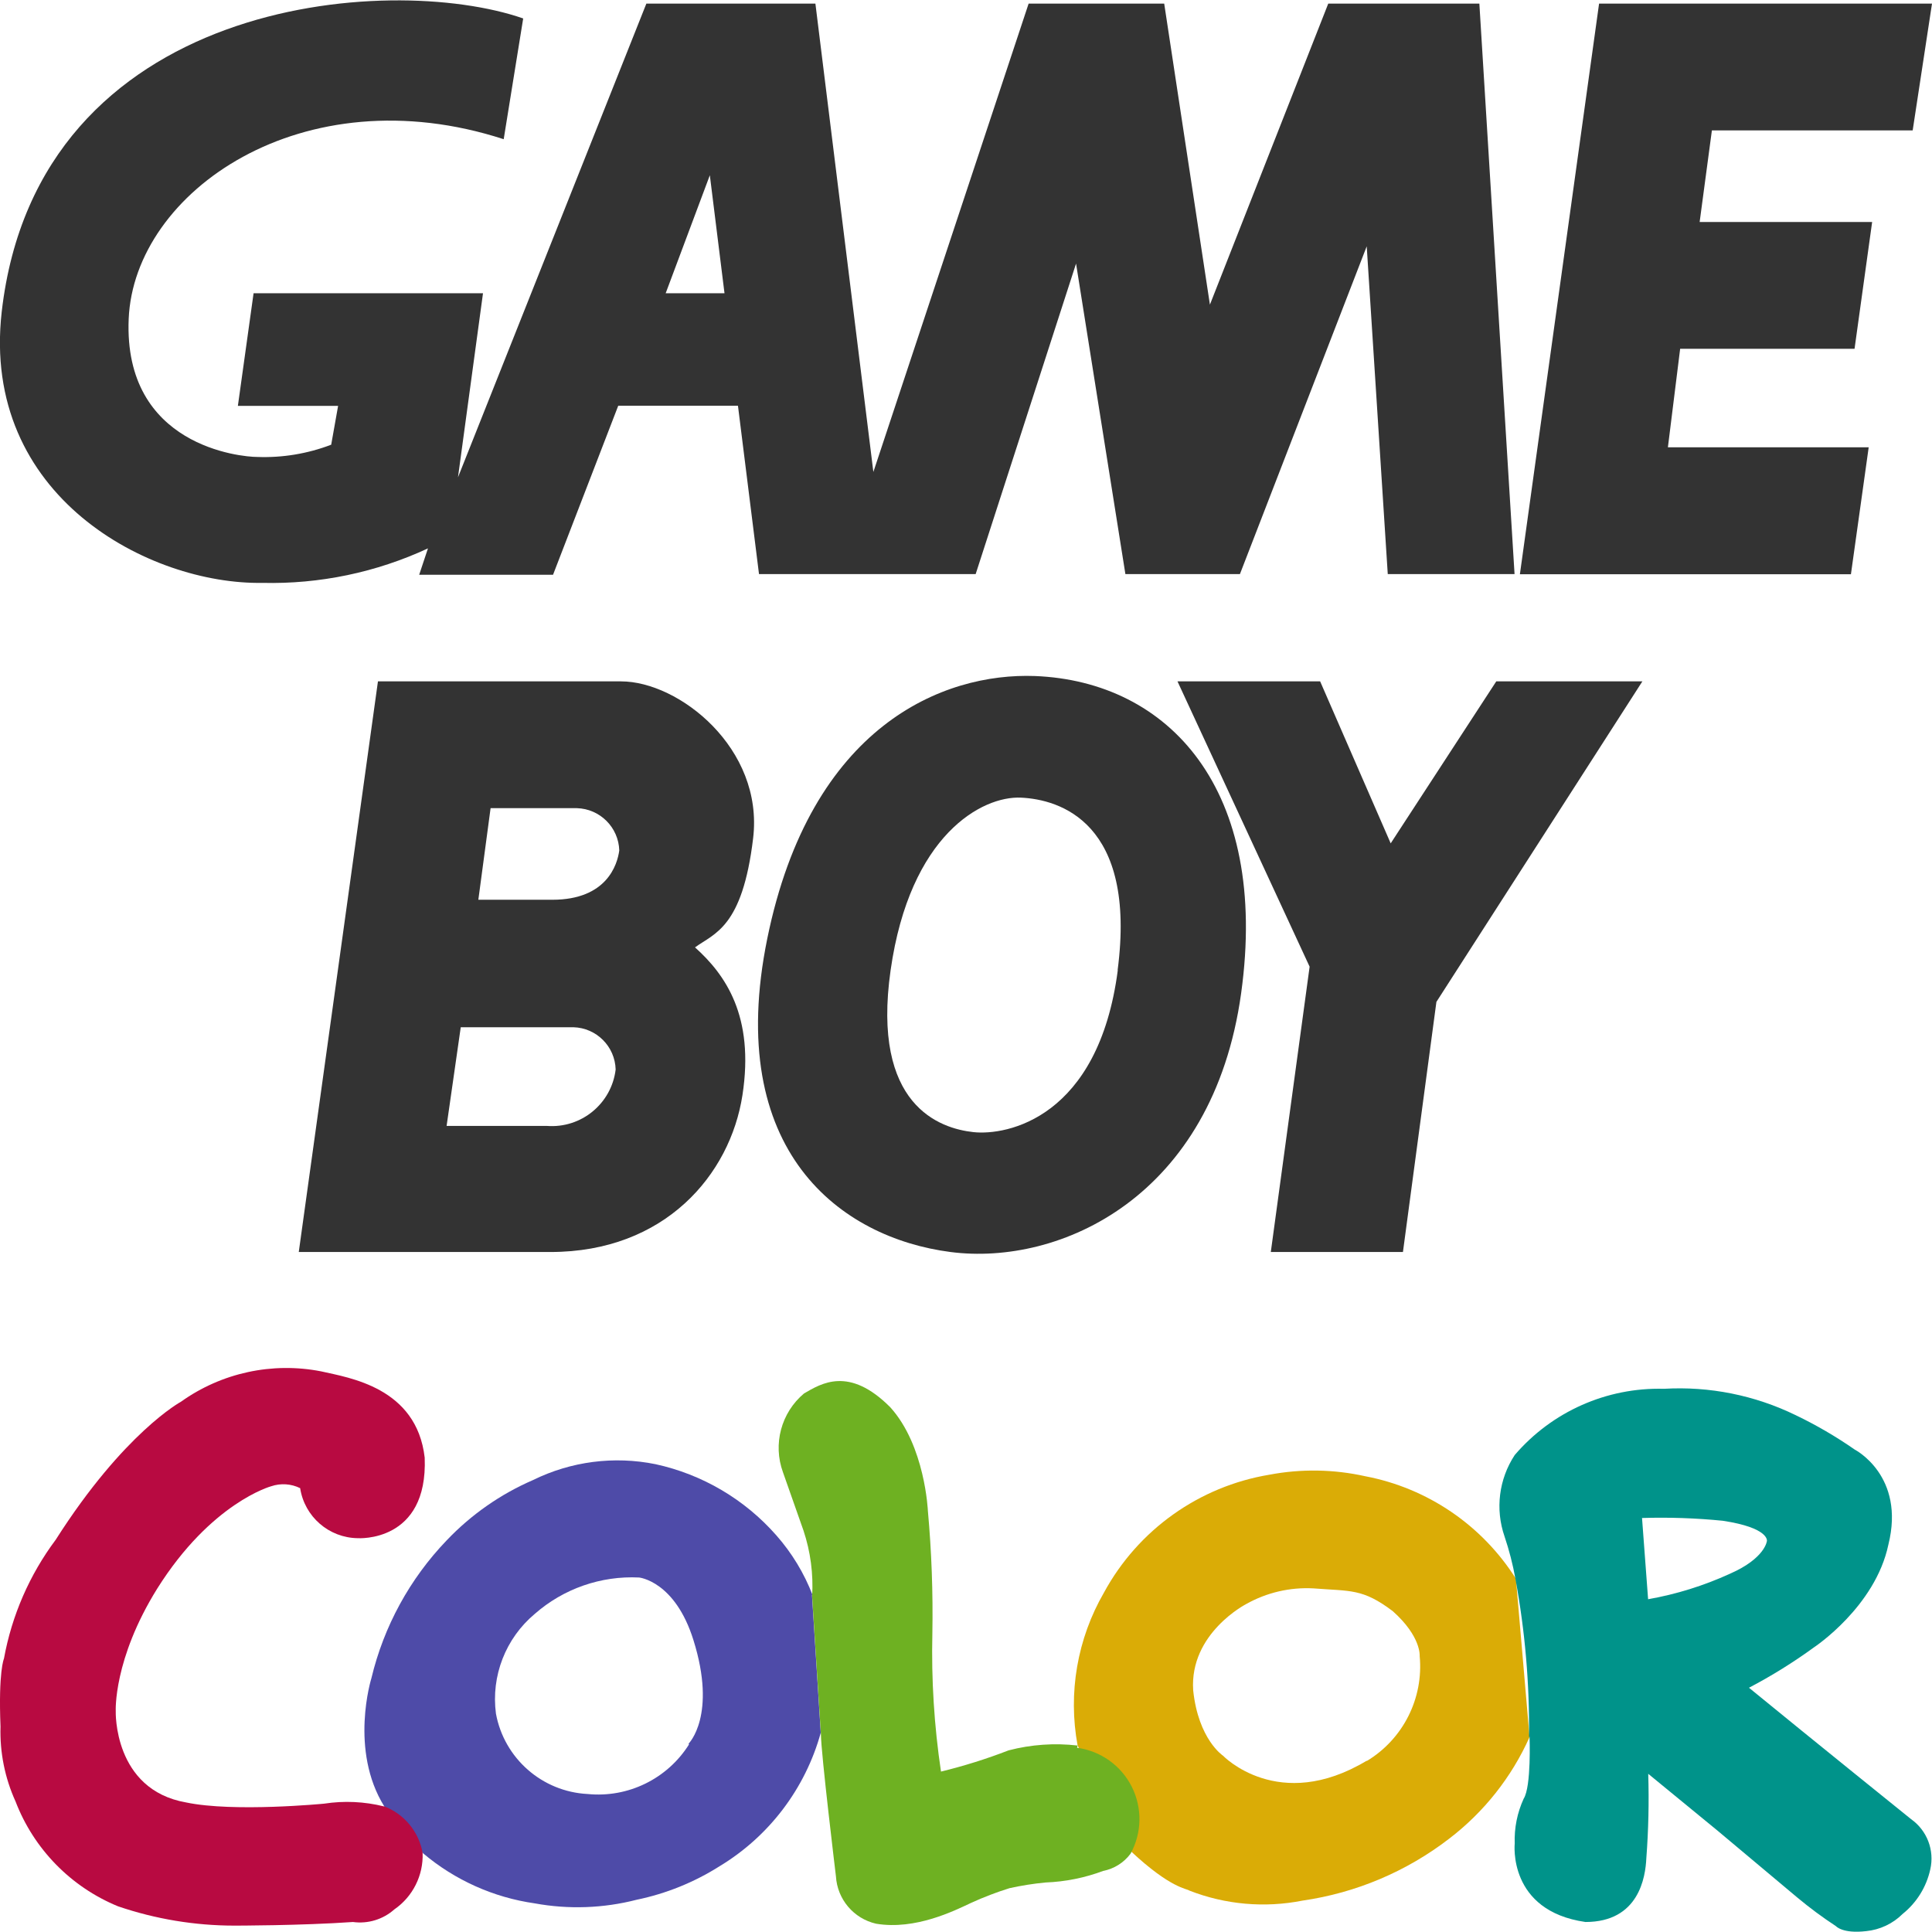
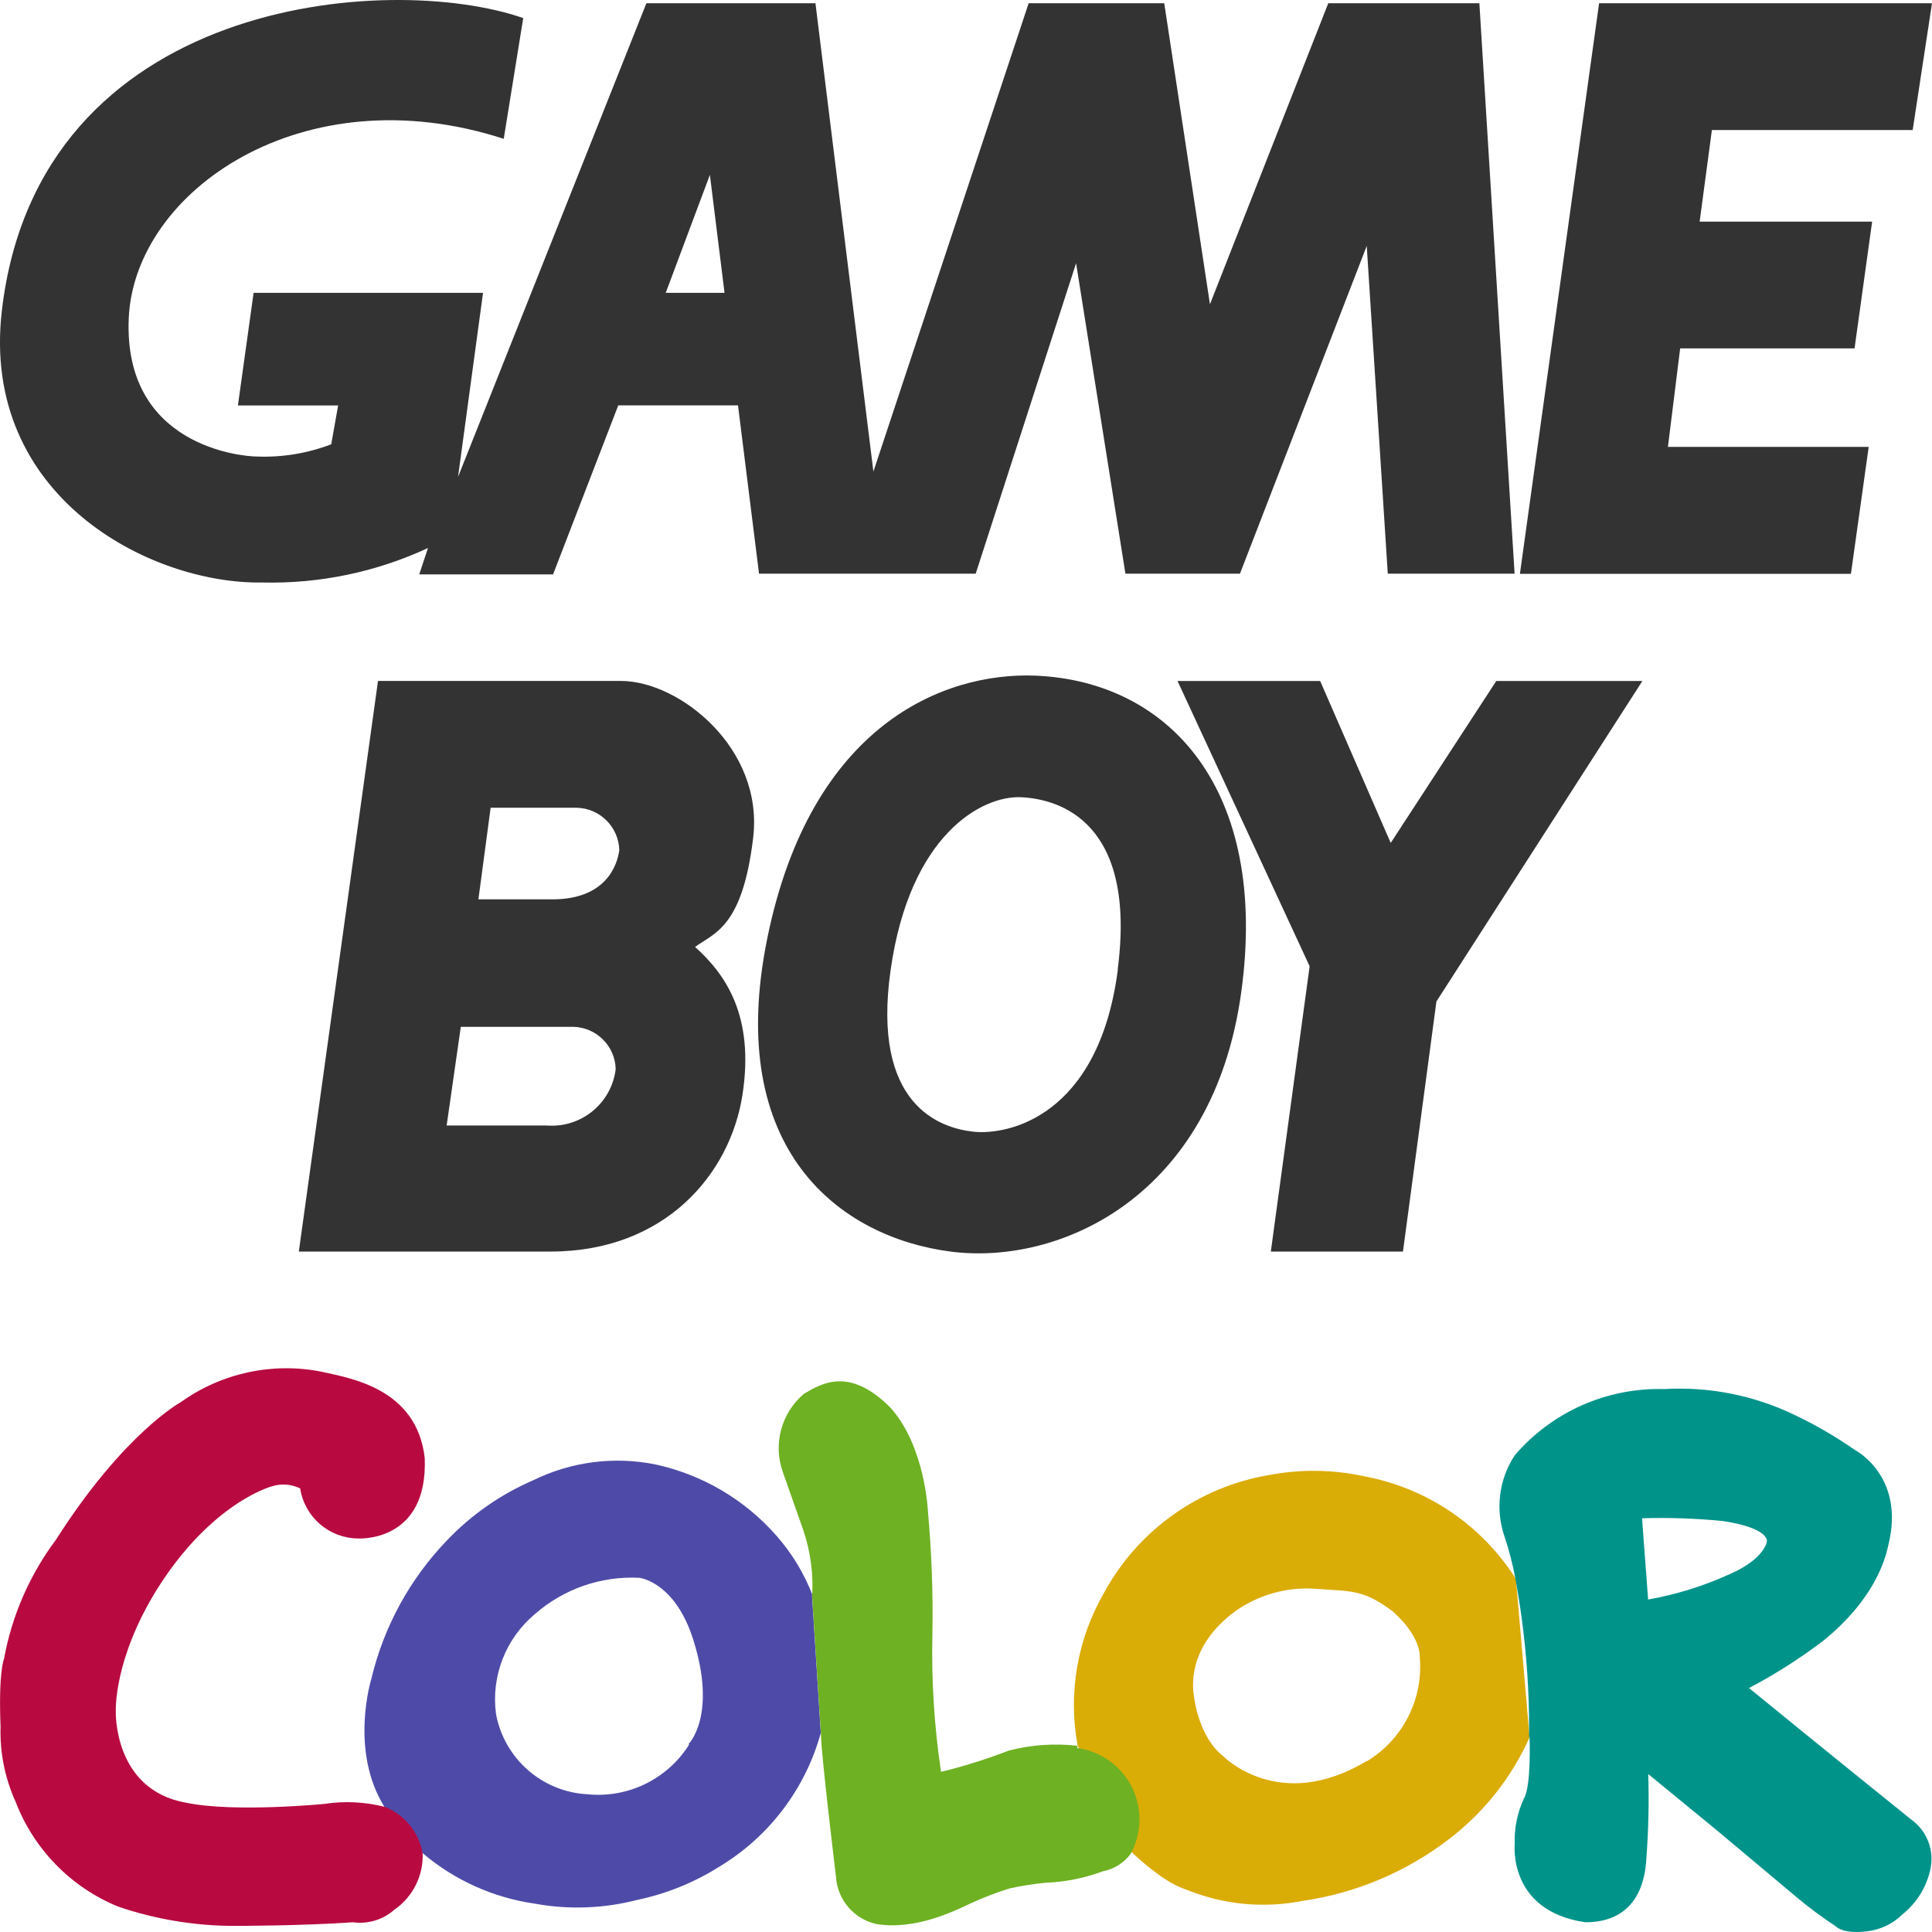
<svg xmlns="http://www.w3.org/2000/svg" id="svg2" viewBox="0 0 112 112">
-   <defs>
-     <style>.cls-1{fill:#333;}.cls-2{fill:#4e4ba8;}.cls-3{fill:#daac06;}.cls-4{fill:#00938a;}.cls-5{fill:#6eb122;}.cls-6{fill:#b80a41;}</style>
-   </defs>
-   <g id="Camada_1">
-     <g id="_42677040" data-name=" 42677040">
-       <polygon class="cls-1" points="110.88 7.56 112 0.21 92.7 0.21 88.11 33.29 107.3 33.29 108.33 25.93 96.69 25.93 97.4 20.22 107.51 20.22 108.53 12.87 98.53 12.87 99.24 7.56 110.88 7.56" />
-       <path class="cls-1" d="M77,.21,70.14,17.66,67.49.21H59.63l-9,27.15L47.27.21h-9.8L26.55,27.67,28,17H14.7l-.91,6.53H19.6l-.4,2.25a10.86,10.86,0,0,1-4.29.71c-.92,0-7.76-.61-7.45-8S17.56,4.29,29.2,8.07l1.13-7C22.57-1.63,2.19-.15.1,18.07-1.12,28.79,8.68,33.9,15.21,33.79a21.55,21.55,0,0,0,9.6-2l-.51,1.53h7.76l3.78-9.8h6.94L44,33.28H56.56l5.82-18,2.86,18h6.64l7.35-19,1.22,19H87.8L85.76.21ZM38.59,17h0l2.56-6.84L42,17Z" />
-       <polygon class="cls-1" points="86.74 39.5 80.62 48.89 76.53 39.5 68.26 39.5 75.92 56.04 73.67 72.58 81.33 72.58 83.27 58.08 95.21 39.5 86.74 39.5" />
-       <path class="cls-1" d="M60,39.19c-5.31-.2-13,2.86-15.52,15.22s4.29,17.35,10.62,18.17,15.21-3.17,16.85-15S67.75,39.5,60,39.19Zm4.8,17.05c-1.12,8.58-6.43,9.6-8.37,9.39s-5.92-1.53-4.8-9.39,5.31-10.1,7.55-10S65.91,47.67,64.79,56.24Z" />
-       <path class="cls-1" d="M36,39.5H21.91L17.32,72.58H31.91c6.64,0,10.42-4.49,11.13-9.09s-1-7-2.75-8.57c1.12-.82,2.75-1.13,3.37-6.33S39.37,39.5,36,39.5ZM35.69,62a3.73,3.73,0,0,1-4,3.27H25.89l.82-5.72h6.53A2.52,2.52,0,0,1,35.69,62ZM35.9,49.3c-.11.82-.72,2.86-3.88,2.86H27.73l.71-5.31h5A2.53,2.53,0,0,1,35.9,49.3Z" />
-       <polygon points="17.32 72.58 17.32 72.58 17.32 72.58 17.32 72.58" />
-       <path id="path14" class="cls-2" d="M39.94,101.13A6.22,6.22,0,0,1,34.06,104a5.7,5.7,0,0,1-5.31-4.66A6.44,6.44,0,0,1,31,93.56a8.53,8.53,0,0,1,6.05-2.11s2.08.2,3.15,3.63c1.37,4.37-.28,6-.28,6Zm7.17-8.65A11.47,11.47,0,0,0,45,89a13,13,0,0,0-7-4.12,11.09,11.09,0,0,0-7.1.92,15.3,15.3,0,0,0-5,3.49,17.37,17.37,0,0,0-4.37,8s-1.3,4.16.76,7.45l2.24,2.7A12.84,12.84,0,0,0,31,110.34a13.76,13.76,0,0,0,5.91-.21,14.45,14.45,0,0,0,4.8-1.94,13.13,13.13,0,0,0,5.87-7.74l-.51-8" />
-       <path id="path16" class="cls-3" d="M79.23,102.07c-5.11,3.07-8.33-.29-8.33-.29s-1.43-.94-1.73-3.79c-.22-3.31,3.07-5,3.07-5a7.16,7.16,0,0,1,3.9-.91c2.17.17,2.85,0,4.6,1.32C82.4,94.88,82.3,96,82.3,96a6.4,6.4,0,0,1-3.07,6.09Zm8.65-10.55a13.27,13.27,0,0,0-8.73-5.94,13.77,13.77,0,0,0-5.56-.09A13.42,13.42,0,0,0,64,92.32a13,13,0,0,0-1.53,8.87l3.1,6.14c2.3,2.15,3.23,2.15,3.38,2.27a11.75,11.75,0,0,0,6.56.58,18.18,18.18,0,0,0,8.5-3.59,15.25,15.25,0,0,0,4.66-5.89l-.79-9.18" />
-       <path id="path18" class="cls-4" d="M95.54,92.68,95.19,88a36.06,36.06,0,0,1,4.68.16c2.71.41,2.56,1.17,2.56,1.17s-.09,1-2.14,1.9a19.6,19.6,0,0,1-4.75,1.48Zm-6.87,8s.11,2.89-.34,3.59a5.73,5.73,0,0,0-.52,2.6s-.42,3.9,4.1,4.55c3.1,0,3.48-2.6,3.53-3.7a46,46,0,0,0,.11-4.89l4,3.28,4.64,3.89a24.16,24.16,0,0,0,2.24,1.66s.38.45,1.75.29a3.48,3.48,0,0,0,2.12-1,4.56,4.56,0,0,0,1.6-2.58,2.8,2.8,0,0,0-1.11-2.91s-5.6-4.51-9.4-7.62a30.36,30.36,0,0,0,3.78-2.35s3.54-2.34,4.3-5.94c1-4-1.94-5.51-1.94-5.51a24.79,24.79,0,0,0-3.43-2,15.38,15.38,0,0,0-7.64-1.53,11,11,0,0,0-8.65,3.84,5.38,5.38,0,0,0-.59,4.72,17.36,17.36,0,0,1,.63,2.45,47.73,47.73,0,0,1,.79,9.18" />
-       <path id="path20" class="cls-5" d="M62.47,101.19a10.9,10.9,0,0,0-4,.28,31.42,31.42,0,0,1-3.92,1.23,46.87,46.87,0,0,1-.5-8,66,66,0,0,0-.26-7.12s-.16-3.77-2.18-6c-2.39-2.4-4-1.38-5-.8a4.12,4.12,0,0,0-1.22,4.57l1.19,3.38a10.16,10.16,0,0,1,.5,3.81l.51,8c0,1.06.87,8.23.87,8.23a3,3,0,0,0,2.33,2.75c2.29.38,4.55-.76,5.51-1.21a18.67,18.67,0,0,1,2.22-.85,17.19,17.19,0,0,1,2.09-.33,10.68,10.68,0,0,0,3.34-.67,2.6,2.6,0,0,0,1.59-1,4.17,4.17,0,0,0-3.1-6.14" />
-       <path id="path22" class="cls-6" d="M22.26,104.72a8.79,8.79,0,0,0-3.47-.16s-5.23.51-8-.07c-4.23-.74-4.08-5.29-4.08-5.29s-.15-3,2.4-7.1c3.14-5,6.61-5.94,6.61-5.94a2.2,2.2,0,0,1,1.68.11,3.42,3.42,0,0,0,3.34,2.9s4.08.28,3.88-4.67c-.47-4.07-4.38-4.63-6-5a10.51,10.51,0,0,0-8.13,1.76s-3.3,1.78-7.26,8a16.41,16.41,0,0,0-3,6.89s-.33.73-.2,3.94a9.77,9.77,0,0,0,.87,4.34,10.73,10.73,0,0,0,5.94,6.08,20.92,20.92,0,0,0,6.75,1.12s3.89,0,6.87-.21a3,3,0,0,0,2.4-.73,3.8,3.8,0,0,0,1.64-3.27,3.56,3.56,0,0,0-2.24-2.71" />
-     </g>
-   </g>
+   <polygon points="110.88 7.538 112 0.188 92.701 0.188 88.111 33.267 107.3 33.267 108.33 25.907 96.691 25.907 97.401 20.197 107.51 20.197 108.53 12.848 98.53 12.848 99.24 7.538 110.88 7.538" fill="#333" />
+   <path d="M77,.212,70.14,17.661,67.49.212H59.63l-9,27.149L47.27.212h-9.8L26.551,27.671,28,17H14.7l-.91,6.53H19.6l-.4,2.25a10.864,10.864,0,0,1-4.29.71c-.92,0-7.759-.61-7.449-8S17.561,4.292,29.2,8.072l1.13-7c-7.76-2.7-28.139-1.22-30.229,17-1.22,10.72,8.58,15.83,15.109,15.72a21.558,21.558,0,0,0,9.6-2l-.51,1.53h7.76l3.78-9.8H42.78L44,33.281H56.56l5.82-18,2.86,18h6.639l7.35-19,1.22,19H87.8L85.759.212ZM38.591,17h0l2.56-6.839L42,17Z" transform="translate(0.002 -0.024)" fill="#333" />
+   <polygon points="86.741 39.477 80.621 48.866 76.531 39.477 68.262 39.477 75.921 56.016 73.671 72.556 81.331 72.556 83.271 58.056 95.211 39.477 86.741 39.477" fill="#333" />
+   <path d="M60,39.191c-5.31-.2-13,2.859-15.52,15.219S48.77,71.759,55.1,72.579s15.21-3.169,16.849-15S67.75,39.5,60,39.191ZM64.8,56.24c-1.12,8.58-6.43,9.6-8.37,9.39s-5.92-1.53-4.8-9.39,5.31-10.1,7.55-10,6.73,1.43,5.61,10Z" transform="translate(0.002 -0.024)" fill="#333" />
+   <path d="M36,39.5H21.911l-4.59,33.078h14.59c6.64,0,10.419-4.489,11.129-9.089s-1-7-2.749-8.57c1.12-.82,2.749-1.13,3.369-6.33S39.371,39.5,36,39.5ZM35.691,62a3.731,3.731,0,0,1-4,3.27h-5.8l.82-5.72h6.53A2.521,2.521,0,0,1,35.691,62Zm.21-12.7c-.11.82-.72,2.86-3.88,2.86h-4.29l.71-5.31h5A2.531,2.531,0,0,1,35.9,49.3Z" transform="translate(0.002 -0.024)" fill="#333" />
+   <polygon points="17.323 72.556 17.323 72.556 17.323 72.556 17.323 72.556" />
+   <path id="path14" d="M39.941,101.17a6.221,6.221,0,0,1-5.88,2.87,5.7,5.7,0,0,1-5.31-4.66A6.439,6.439,0,0,1,31,93.6a8.531,8.531,0,0,1,6.05-2.11s2.08.2,3.15,3.63c1.369,4.37-.28,6-.28,6Zm7.169-8.65A11.474,11.474,0,0,0,45,89.04a13.006,13.006,0,0,0-7-4.12,11.1,11.1,0,0,0-7.1.92,15.3,15.3,0,0,0-5,3.49,17.374,17.374,0,0,0-4.37,8s-1.3,4.16.76,7.45l2.24,2.7a12.854,12.854,0,0,0,6.47,2.9,13.771,13.771,0,0,0,5.91-.21,14.47,14.47,0,0,0,4.8-1.94,13.129,13.129,0,0,0,5.87-7.74l-.51-8" transform="translate(0.002 -0.024)" fill="#4e4ba8" />
+   <path id="path16" d="M79.229,102.11c-5.11,3.07-8.33-.29-8.33-.29s-1.429-.94-1.729-3.79c-.22-3.31,3.069-5,3.069-5a7.16,7.16,0,0,1,3.9-.91c2.17.17,2.85,0,4.6,1.32,1.66,1.48,1.56,2.6,1.56,2.6a6.4,6.4,0,0,1-3.07,6.09Zm8.65-10.55a13.275,13.275,0,0,0-8.73-5.94,13.792,13.792,0,0,0-5.56-.09A13.421,13.421,0,0,0,64,92.36a13,13,0,0,0-1.53,8.87l3.1,6.14c2.3,2.15,3.23,2.15,3.38,2.27a11.761,11.761,0,0,0,6.559.58,18.187,18.187,0,0,0,8.5-3.59,15.25,15.25,0,0,0,4.66-5.89l-.79-9.18" transform="translate(0.002 -0.024)" fill="#daac06" />
+   <path id="path18" d="M95.539,92.72l-.35-4.68a36.186,36.186,0,0,1,4.679.16c2.71.41,2.56,1.17,2.56,1.17s-.09,1-2.14,1.9a19.582,19.582,0,0,1-4.749,1.48Zm-6.87,8s.11,2.89-.34,3.59a5.736,5.736,0,0,0-.52,2.6s-.42,3.9,4.1,4.55c3.1,0,3.48-2.6,3.53-3.7a46.117,46.117,0,0,0,.11-4.89l4,3.28,4.639,3.89a24.19,24.19,0,0,0,2.24,1.66s.38.45,1.75.29a3.488,3.488,0,0,0,2.12-1,4.563,4.563,0,0,0,1.6-2.58,2.8,2.8,0,0,0-1.11-2.91s-5.6-4.51-9.4-7.62a30.283,30.283,0,0,0,3.78-2.35s3.54-2.34,4.3-5.94c1-4-1.94-5.51-1.94-5.51a24.722,24.722,0,0,0-3.43-2,15.362,15.362,0,0,0-7.639-1.53,11,11,0,0,0-8.65,3.839,5.383,5.383,0,0,0-.59,4.72,17.4,17.4,0,0,1,.63,2.45,47.737,47.737,0,0,1,.79,9.18" transform="translate(0.002 -0.024)" fill="#00938a" />
+   <path id="path20" d="M62.47,101.23a10.893,10.893,0,0,0-4,.28,31.41,31.41,0,0,1-3.92,1.23,46.862,46.862,0,0,1-.5-8,65.847,65.847,0,0,0-.26-7.12s-.16-3.77-2.18-6c-2.39-2.4-4-1.38-5-.8a4.12,4.12,0,0,0-1.22,4.569l1.19,3.38a10.136,10.136,0,0,1,.5,3.81l.51,8c0,1.06.87,8.23.87,8.23a3,3,0,0,0,2.33,2.75c2.29.379,4.55-.76,5.51-1.21a18.392,18.392,0,0,1,2.22-.85,17.144,17.144,0,0,1,2.09-.33,10.724,10.724,0,0,0,3.34-.67,2.606,2.606,0,0,0,1.59-1,4.171,4.171,0,0,0-3.1-6.14" transform="translate(0.002 -0.024)" fill="#6eb122" />
+   <path id="path22" d="M22.261,104.76a8.783,8.783,0,0,0-3.47-.16s-5.23.51-8-.07c-4.23-.74-4.08-5.29-4.08-5.29s-.15-3,2.4-7.1c3.14-5,6.609-5.94,6.609-5.94a2.2,2.2,0,0,1,1.68.11,3.42,3.42,0,0,0,3.34,2.9s4.08.28,3.88-4.67c-.47-4.069-4.38-4.629-6-5a10.5,10.5,0,0,0-8.129,1.76s-3.3,1.78-7.26,8a16.409,16.409,0,0,0-3,6.89s-.33.73-.2,3.94a9.771,9.771,0,0,0,.87,4.34,10.728,10.728,0,0,0,5.94,6.08,20.938,20.938,0,0,0,6.749,1.12s3.89,0,6.87-.21a3,3,0,0,0,2.4-.73,3.8,3.8,0,0,0,1.64-3.27,3.559,3.559,0,0,0-2.24-2.71" transform="translate(0.002 -0.024)" fill="#b80a41" />
</svg>
